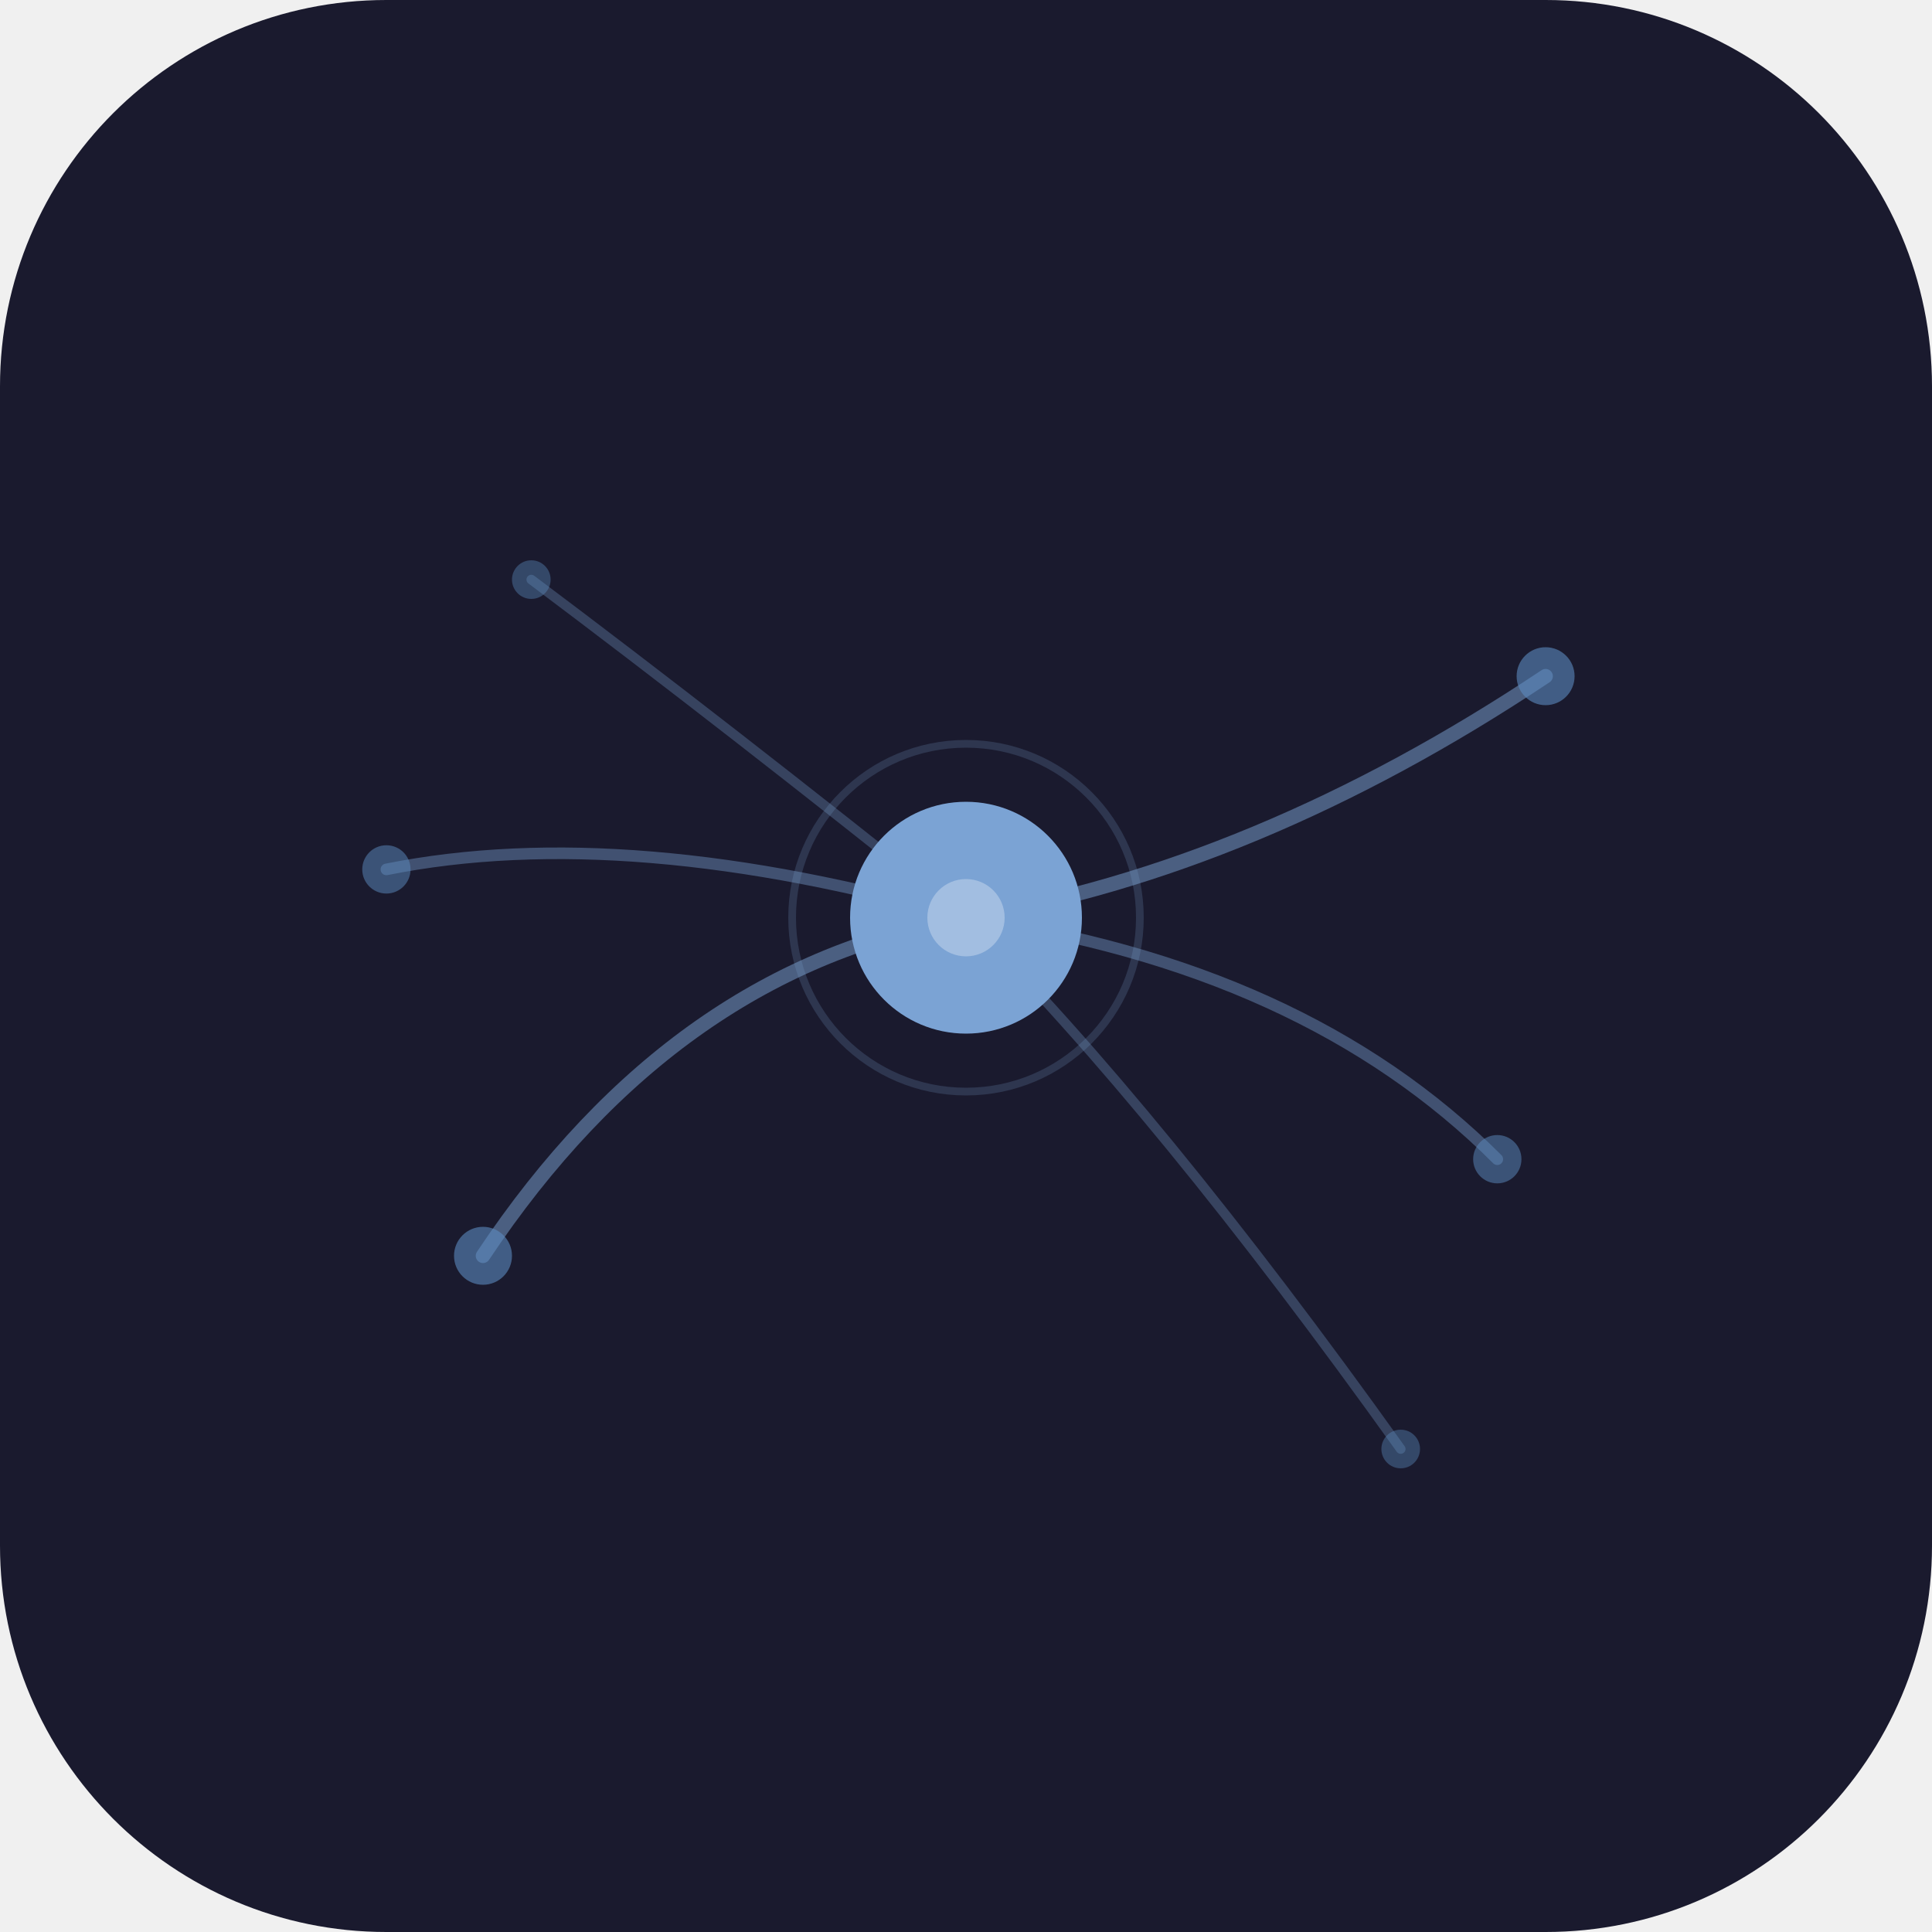
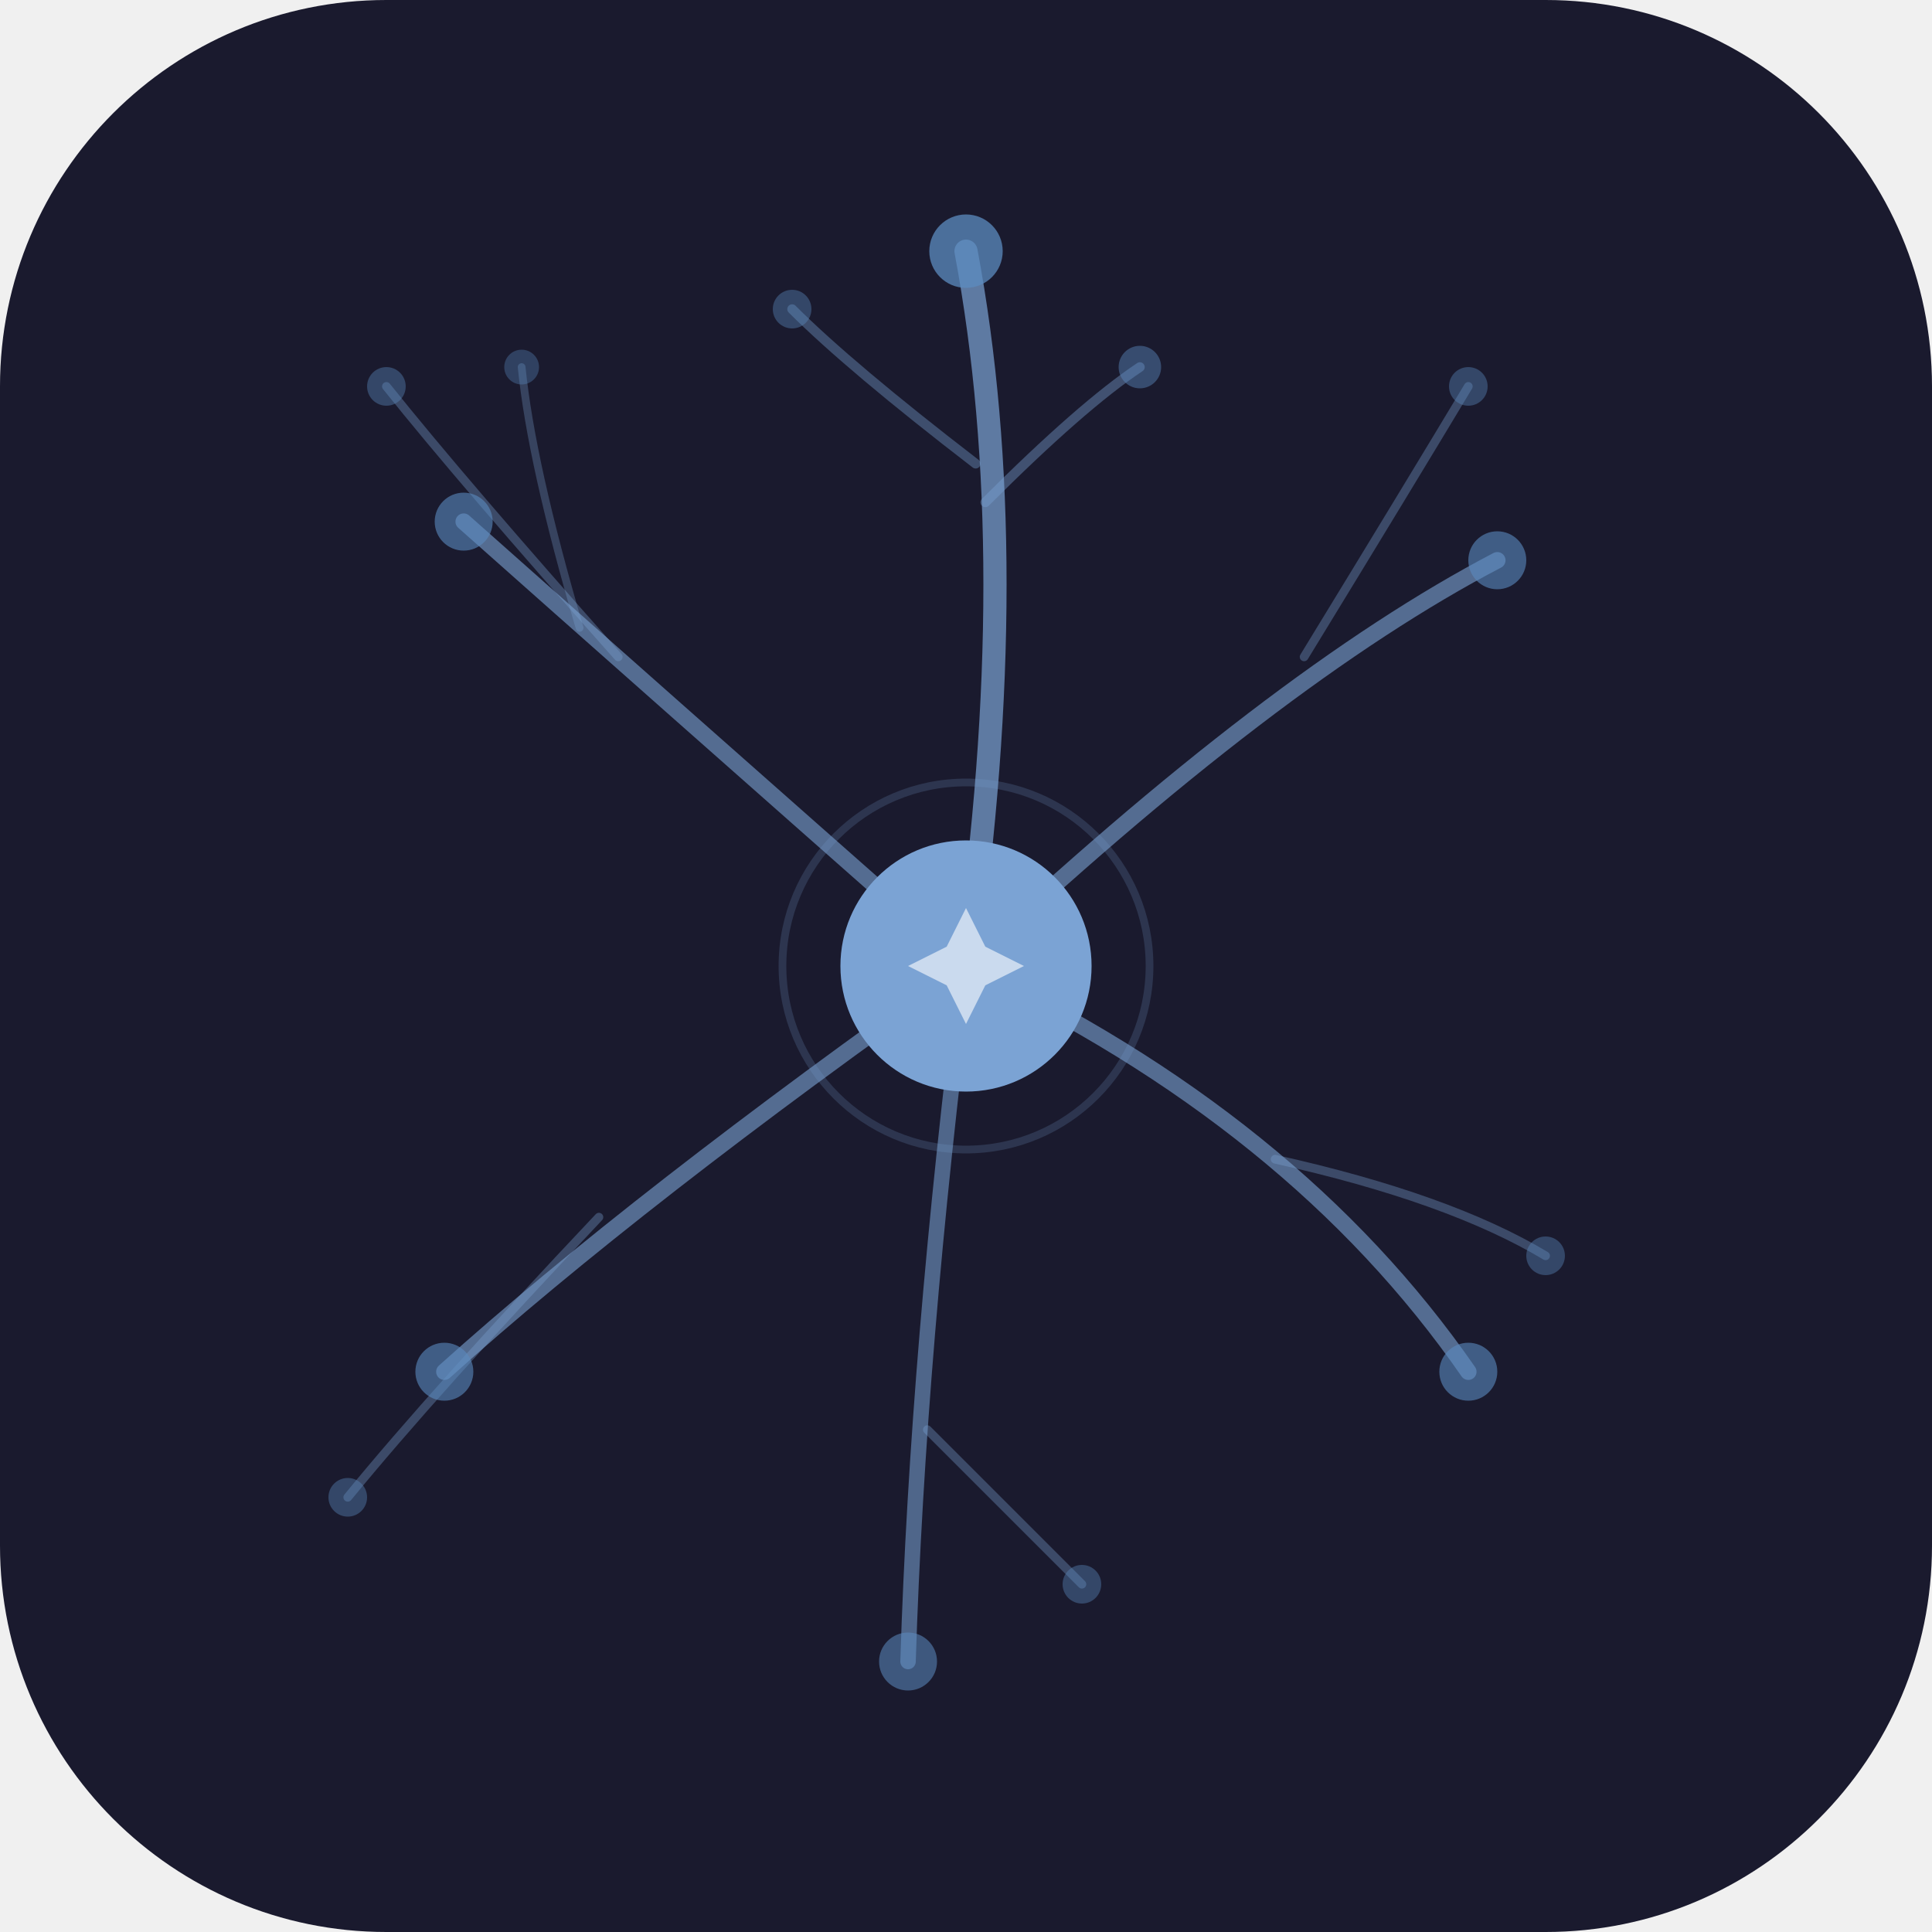
- <svg xmlns="http://www.w3.org/2000/svg" width="200" height="200" viewBox="0 0 200 200">
+ <svg xmlns="http://www.w3.org/2000/svg" viewBox="0 0 200 200" width="200" height="200">
  <rect width="200" height="200" rx="40" fill="#1A1A2E" />
-   <path d="M50 130 Q70 100, 100 95" fill="none" stroke="#7BA3D4" stroke-width="1.5" opacity="0.5" stroke-linecap="round" />
-   <path d="M40 90 Q65 85, 100 95" fill="none" stroke="#7BA3D4" stroke-width="1.2" opacity="0.4" stroke-linecap="round" />
-   <path d="M55 60 Q75 75, 100 95" fill="none" stroke="#7BA3D4" stroke-width="1" opacity="0.3" stroke-linecap="round" />
-   <path d="M100 95 Q130 90, 160 70" fill="none" stroke="#7BA3D4" stroke-width="1.5" opacity="0.5" stroke-linecap="round" />
-   <path d="M100 95 Q135 100, 155 120" fill="none" stroke="#7BA3D4" stroke-width="1.2" opacity="0.4" stroke-linecap="round" />
-   <path d="M100 95 Q120 115, 145 150" fill="none" stroke="#7BA3D4" stroke-width="1" opacity="0.3" stroke-linecap="round" />
-   <circle cx="100" cy="95" r="18" fill="none" stroke="#7BA3D4" stroke-width="0.8" opacity="0.2" />
-   <circle cx="100" cy="95" r="12" fill="#7BA3D4" />
-   <circle cx="50" cy="130" r="3" fill="#5B8BBF" opacity="0.6" />
-   <circle cx="40" cy="90" r="2.5" fill="#5B8BBF" opacity="0.5" />
-   <circle cx="55" cy="60" r="2" fill="#5B8BBF" opacity="0.4" />
-   <circle cx="160" cy="70" r="3" fill="#5B8BBF" opacity="0.6" />
-   <circle cx="155" cy="120" r="2.5" fill="#5B8BBF" opacity="0.5" />
-   <circle cx="145" cy="150" r="2" fill="#5B8BBF" opacity="0.4" />
-   <circle cx="100" cy="95" r="4" fill="white" opacity="0.3" />
+   <path d="M100,100 Q106,58 100,26" stroke="#7BA3D4" stroke-opacity="0.7" stroke-width="2.4" fill="none" stroke-linecap="round" />
+   <path d="M102,52 Q112,42 118,38" stroke="#7BA3D4" stroke-opacity="0.4" stroke-width="1.0" fill="none" stroke-linecap="round" />
+   <path d="M101,48 Q88,38 82,32" stroke="#7BA3D4" stroke-opacity="0.38" stroke-width="1.0" fill="none" stroke-linecap="round" />
+   <path d="M100,100 Q132,70 155,58" stroke="#7BA3D4" stroke-opacity="0.6" stroke-width="1.7" fill="none" stroke-linecap="round" />
+   <path d="M135,68 Q146,50 152,40" stroke="#7BA3D4" stroke-opacity="0.35" stroke-width="0.9" fill="none" stroke-linecap="round" />
+   <path d="M100,100 Q134,116 152,142" stroke="#7BA3D4" stroke-opacity="0.6" stroke-width="1.7" fill="none" stroke-linecap="round" />
+   <path d="M132,120 Q150,124 160,130" stroke="#7BA3D4" stroke-opacity="0.35" stroke-width="0.9" fill="none" stroke-linecap="round" />
+   <path d="M100,100 Q95,140 94,172" stroke="#7BA3D4" stroke-opacity="0.55" stroke-width="1.6" fill="none" stroke-linecap="round" />
+   <path d="M96,148 Q106,158 112,164" stroke="#7BA3D4" stroke-opacity="0.35" stroke-width="0.9" fill="none" stroke-linecap="round" />
+   <path d="M100,100 Q66,124 46,142" stroke="#7BA3D4" stroke-opacity="0.6" stroke-width="1.7" fill="none" stroke-linecap="round" />
+   <path d="M62,126 Q45,144 36,155" stroke="#7BA3D4" stroke-opacity="0.35" stroke-width="0.9" fill="none" stroke-linecap="round" />
+   <path d="M100,100 Q66,70 48,54" stroke="#7BA3D4" stroke-opacity="0.6" stroke-width="1.7" fill="none" stroke-linecap="round" />
+   <path d="M64,68 Q48,50 40,40" stroke="#7BA3D4" stroke-opacity="0.35" stroke-width="0.9" fill="none" stroke-linecap="round" />
+   <path d="M60,65 Q55,48 54,38" stroke="#7BA3D4" stroke-opacity="0.3" stroke-width="0.8" fill="none" stroke-linecap="round" />
+   <circle cx="100" cy="100" r="19" stroke="#7BA3D4" stroke-opacity="0.2" stroke-width="0.8" fill="none" />
+   <circle cx="100" cy="100" r="13" fill="#7BA3D4" />
+   <polygon points="100,94 102,98 106,100 102,102 100,106 98,102 94,100 98,98" fill="white" fill-opacity="0.6" />
+   <circle cx="100" cy="26" r="3.8" fill="#5B8BBF" fill-opacity="0.75" />
+   <circle cx="155" cy="58" r="3.0" fill="#5B8BBF" fill-opacity="0.6" />
+   <circle cx="152" cy="142" r="3.0" fill="#5B8BBF" fill-opacity="0.6" />
+   <circle cx="94" cy="172" r="3.0" fill="#5B8BBF" fill-opacity="0.55" />
+   <circle cx="46" cy="142" r="3.0" fill="#5B8BBF" fill-opacity="0.6" />
+   <circle cx="48" cy="54" r="3.0" fill="#5B8BBF" fill-opacity="0.6" />
+   <circle cx="118" cy="38" r="2.2" fill="#5B8BBF" fill-opacity="0.45" />
+   <circle cx="82" cy="32" r="2.0" fill="#5B8BBF" fill-opacity="0.4" />
+   <circle cx="152" cy="40" r="2.0" fill="#5B8BBF" fill-opacity="0.4" />
+   <circle cx="160" cy="130" r="2.0" fill="#5B8BBF" fill-opacity="0.4" />
+   <circle cx="112" cy="164" r="2.0" fill="#5B8BBF" fill-opacity="0.4" />
+   <circle cx="36" cy="155" r="2.0" fill="#5B8BBF" fill-opacity="0.4" />
+   <circle cx="40" cy="40" r="2.0" fill="#5B8BBF" fill-opacity="0.4" />
+   <circle cx="54" cy="38" r="1.8" fill="#5B8BBF" fill-opacity="0.35" />
</svg>
